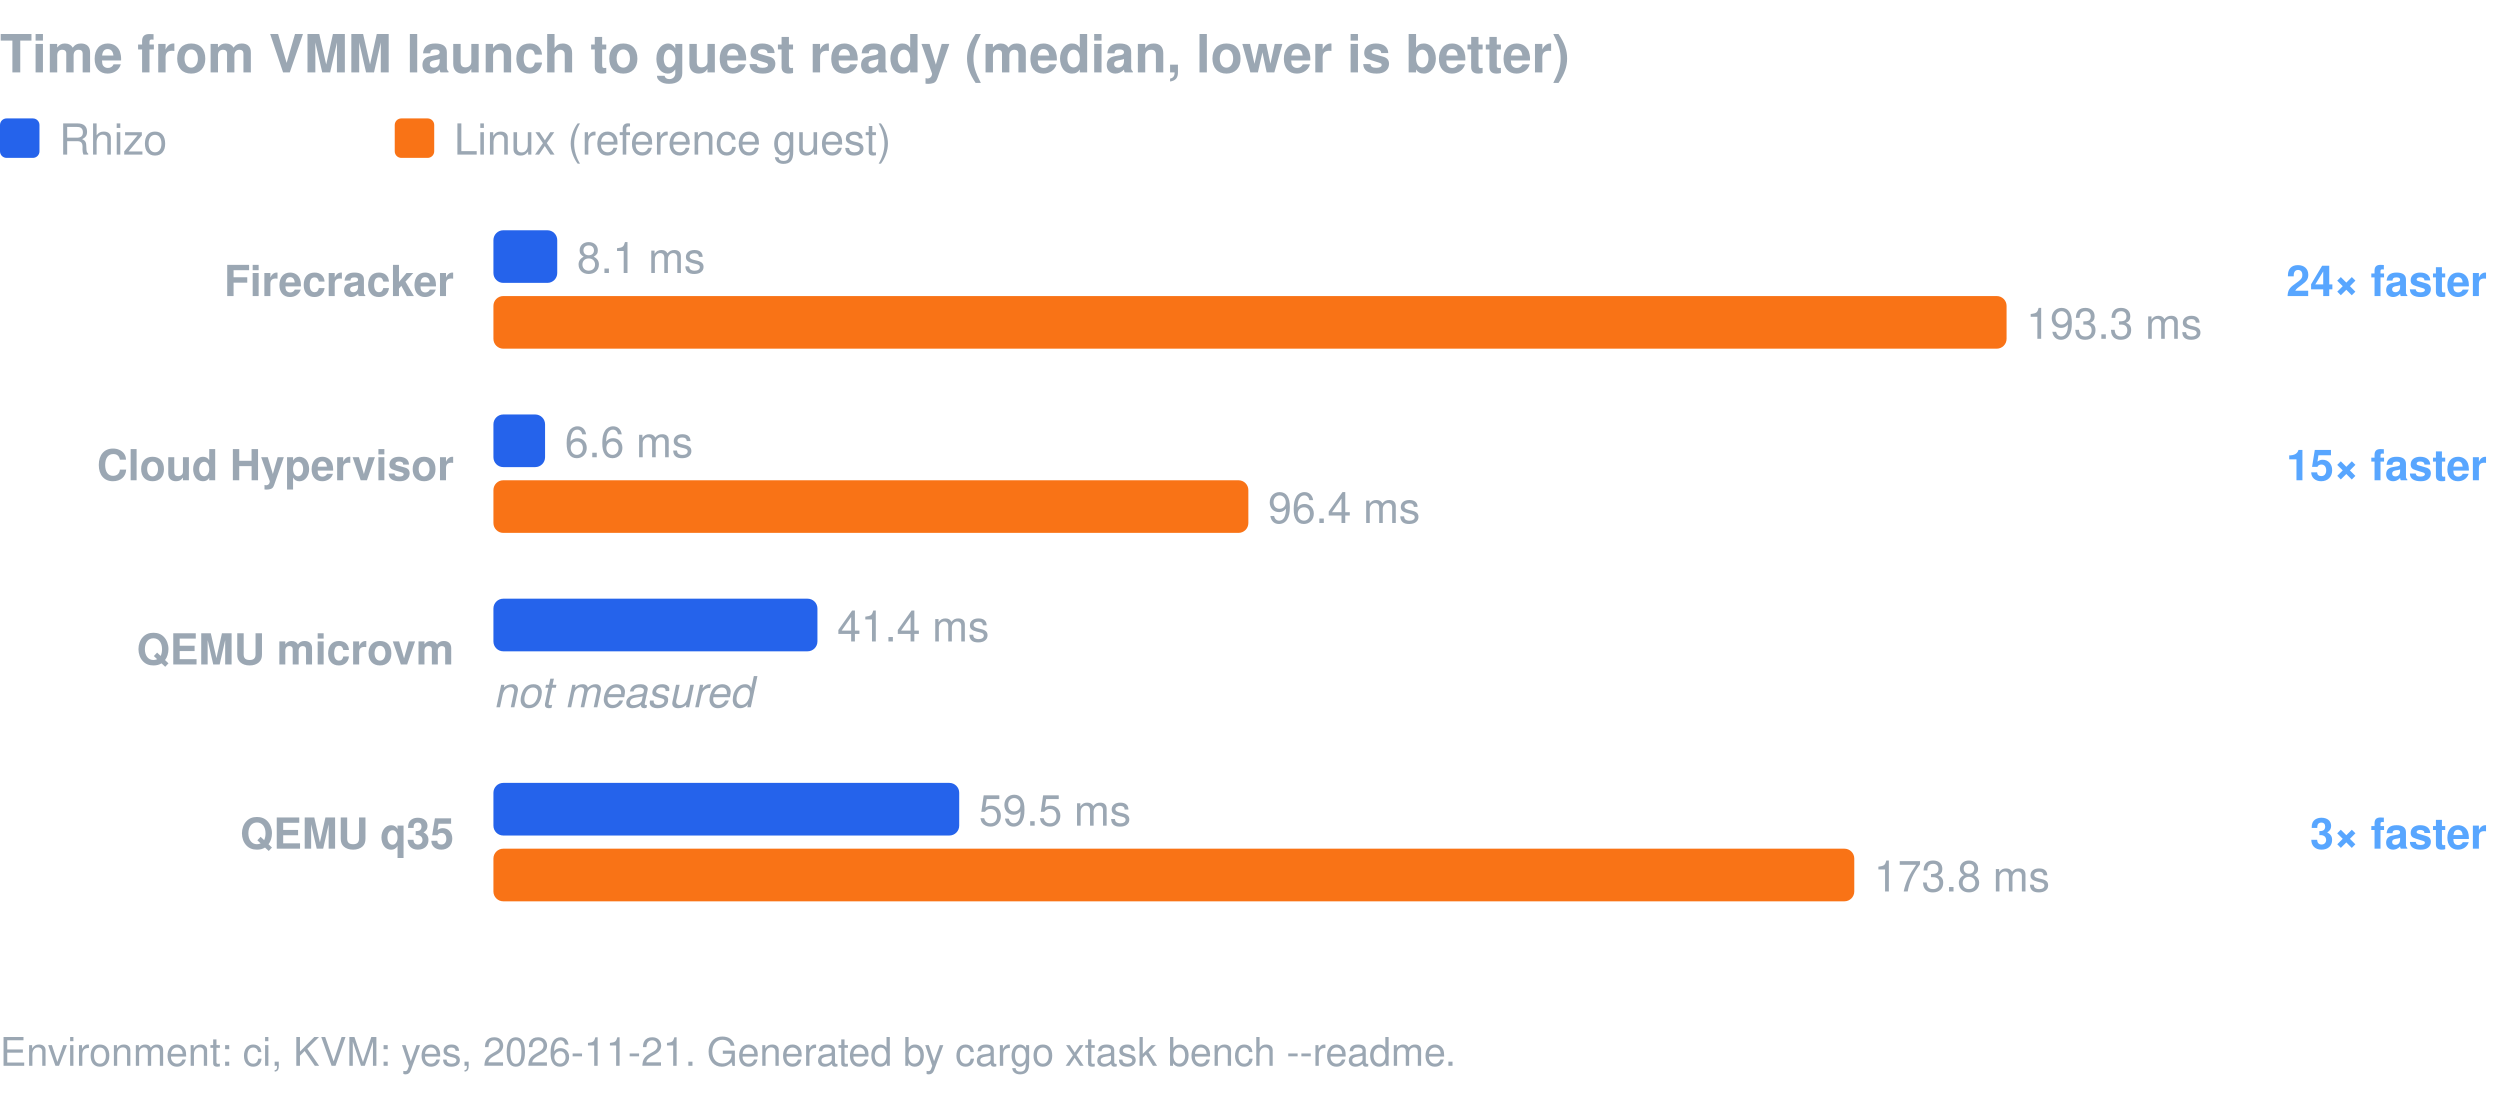
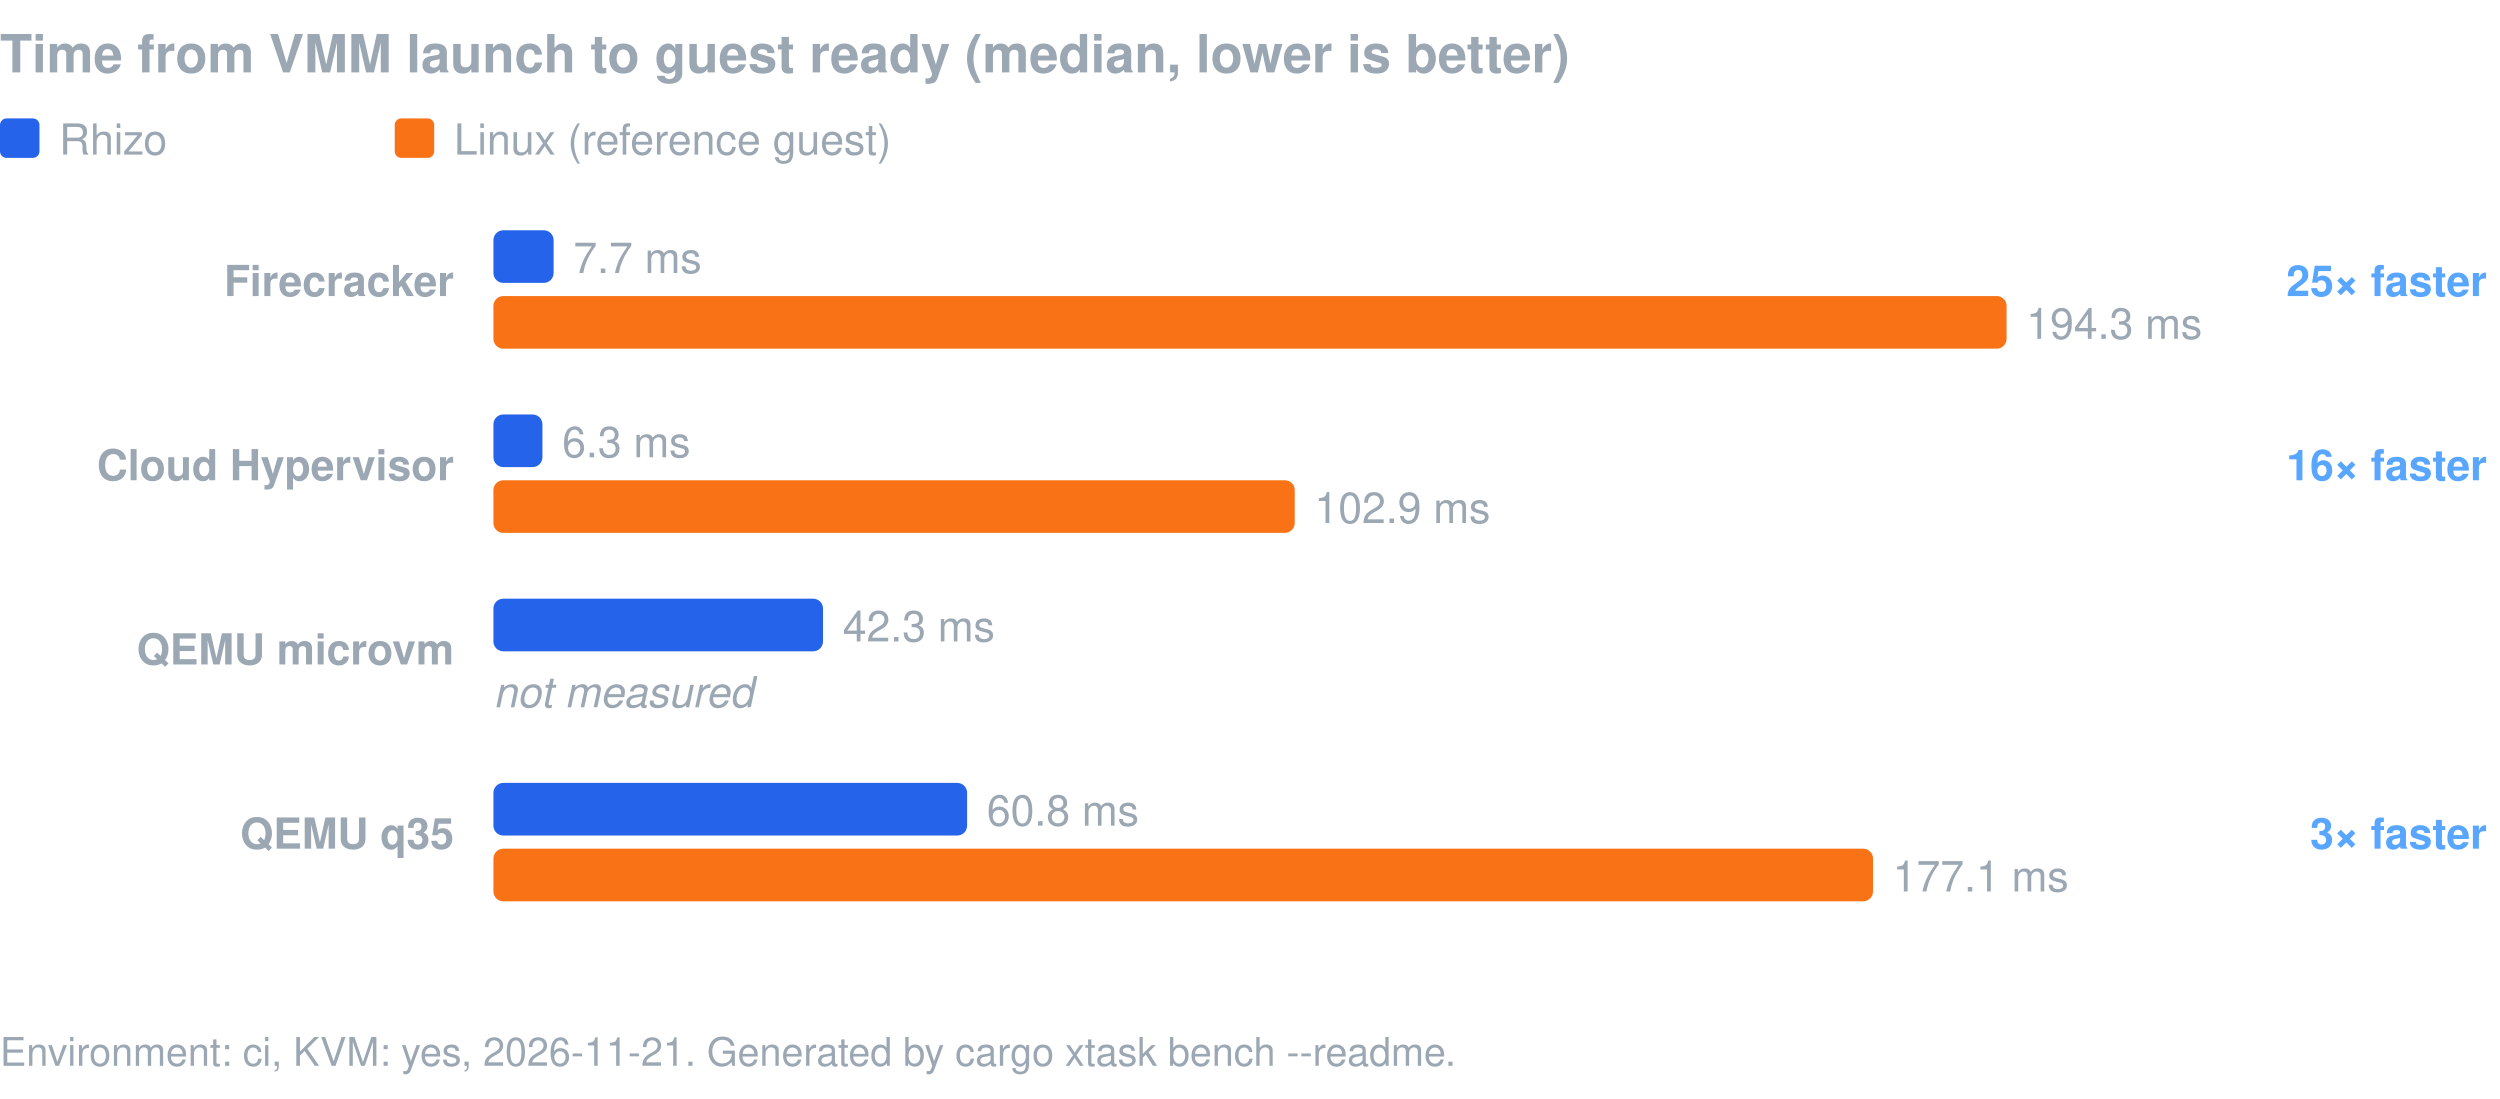
<svg xmlns="http://www.w3.org/2000/svg" width="760" height="334" viewBox="0 0 760 334" font-family="-apple-system, Segoe UI, Helvetica, Arial, sans-serif" font-size="13" fill="#9ba7b3">
  <text x="0" y="22" font-size="16" font-weight="600">Time from VMM launch to guest ready (median, lower is better)</text>
  <rect x="0" y="36" width="12" height="12" rx="2" fill="#2563eb" />
  <text x="18" y="47">Rhizo</text>
  <rect x="120" y="36" width="12" height="12" rx="2" fill="#f97316" />
  <text x="138" y="47">Linux (reference guest)</text>
  <text x="138" y="90" text-anchor="end" font-weight="600">Firecracker</text>
-   <rect x="150" y="70" width="19.4" height="16" rx="3" fill="#2563eb" />
-   <text x="175.4" y="83.0">8.1 ms</text>
+   <rect x="150" y="70" width="18.3" height="16" rx="3" fill="#2563eb" />
+   <text x="174.3" y="83.0">7.7 ms</text>
  <rect x="150" y="90" width="460.0" height="16" rx="3" fill="#f97316" />
-   <text x="616.0" y="103.0">193.3 ms</text>
-   <text x="756" y="90" text-anchor="end" font-weight="600" fill="#58a6ff">24× faster</text>
+   <text x="616.0" y="103.0">194.3 ms</text>
+   <text x="756" y="90" text-anchor="end" font-weight="600" fill="#58a6ff">25× faster</text>
  <text x="138" y="146" text-anchor="end" font-weight="600">Cloud Hypervisor</text>
-   <rect x="150" y="126" width="15.7" height="16" rx="3" fill="#2563eb" />
-   <text x="171.7" y="139.0">6.6 ms</text>
-   <rect x="150" y="146" width="229.5" height="16" rx="3" fill="#f97316" />
-   <text x="385.5" y="159.0">96.4 ms</text>
-   <text x="756" y="146" text-anchor="end" font-weight="600" fill="#58a6ff">15× faster</text>
+   <rect x="150" y="126" width="14.9" height="16" rx="3" fill="#2563eb" />
+   <text x="170.9" y="139.0">6.3 ms</text>
+   <rect x="150" y="146" width="243.6" height="16" rx="3" fill="#f97316" />
+   <text x="399.6" y="159.0">102.9 ms</text>
+   <text x="756" y="146" text-anchor="end" font-weight="600" fill="#58a6ff">16× faster</text>
  <text x="138" y="202" text-anchor="end" font-weight="600">QEMU microvm</text>
-   <rect x="150" y="182" width="98.5" height="16" rx="3" fill="#2563eb" />
-   <text x="254.5" y="195.0">41.4 ms</text>
+   <rect x="150" y="182" width="100.2" height="16" rx="3" fill="#2563eb" />
+   <text x="256.2" y="195.0">42.3 ms</text>
  <text x="150" y="215.0" font-style="italic">not measured</text>
  <text x="138" y="258" text-anchor="end" font-weight="600">QEMU q35</text>
-   <rect x="150" y="238" width="141.6" height="16" rx="3" fill="#2563eb" />
-   <text x="297.6" y="251.0">59.5 ms</text>
-   <rect x="150" y="258" width="413.7" height="16" rx="3" fill="#f97316" />
-   <text x="569.7" y="271.0">173.8 ms</text>
+   <rect x="150" y="238" width="144.0" height="16" rx="3" fill="#2563eb" />
+   <text x="300.0" y="251.0">60.8 ms</text>
+   <rect x="150" y="258" width="419.4" height="16" rx="3" fill="#f97316" />
+   <text x="575.4" y="271.0">177.1 ms</text>
  <text x="756" y="258" text-anchor="end" font-weight="600" fill="#58a6ff">3× faster</text>
  <text x="0" y="324" font-size="12">Environment: ci, KVM: yes, 2026-11-21. Generated by cargo xtask bench --readme.</text>
</svg>
